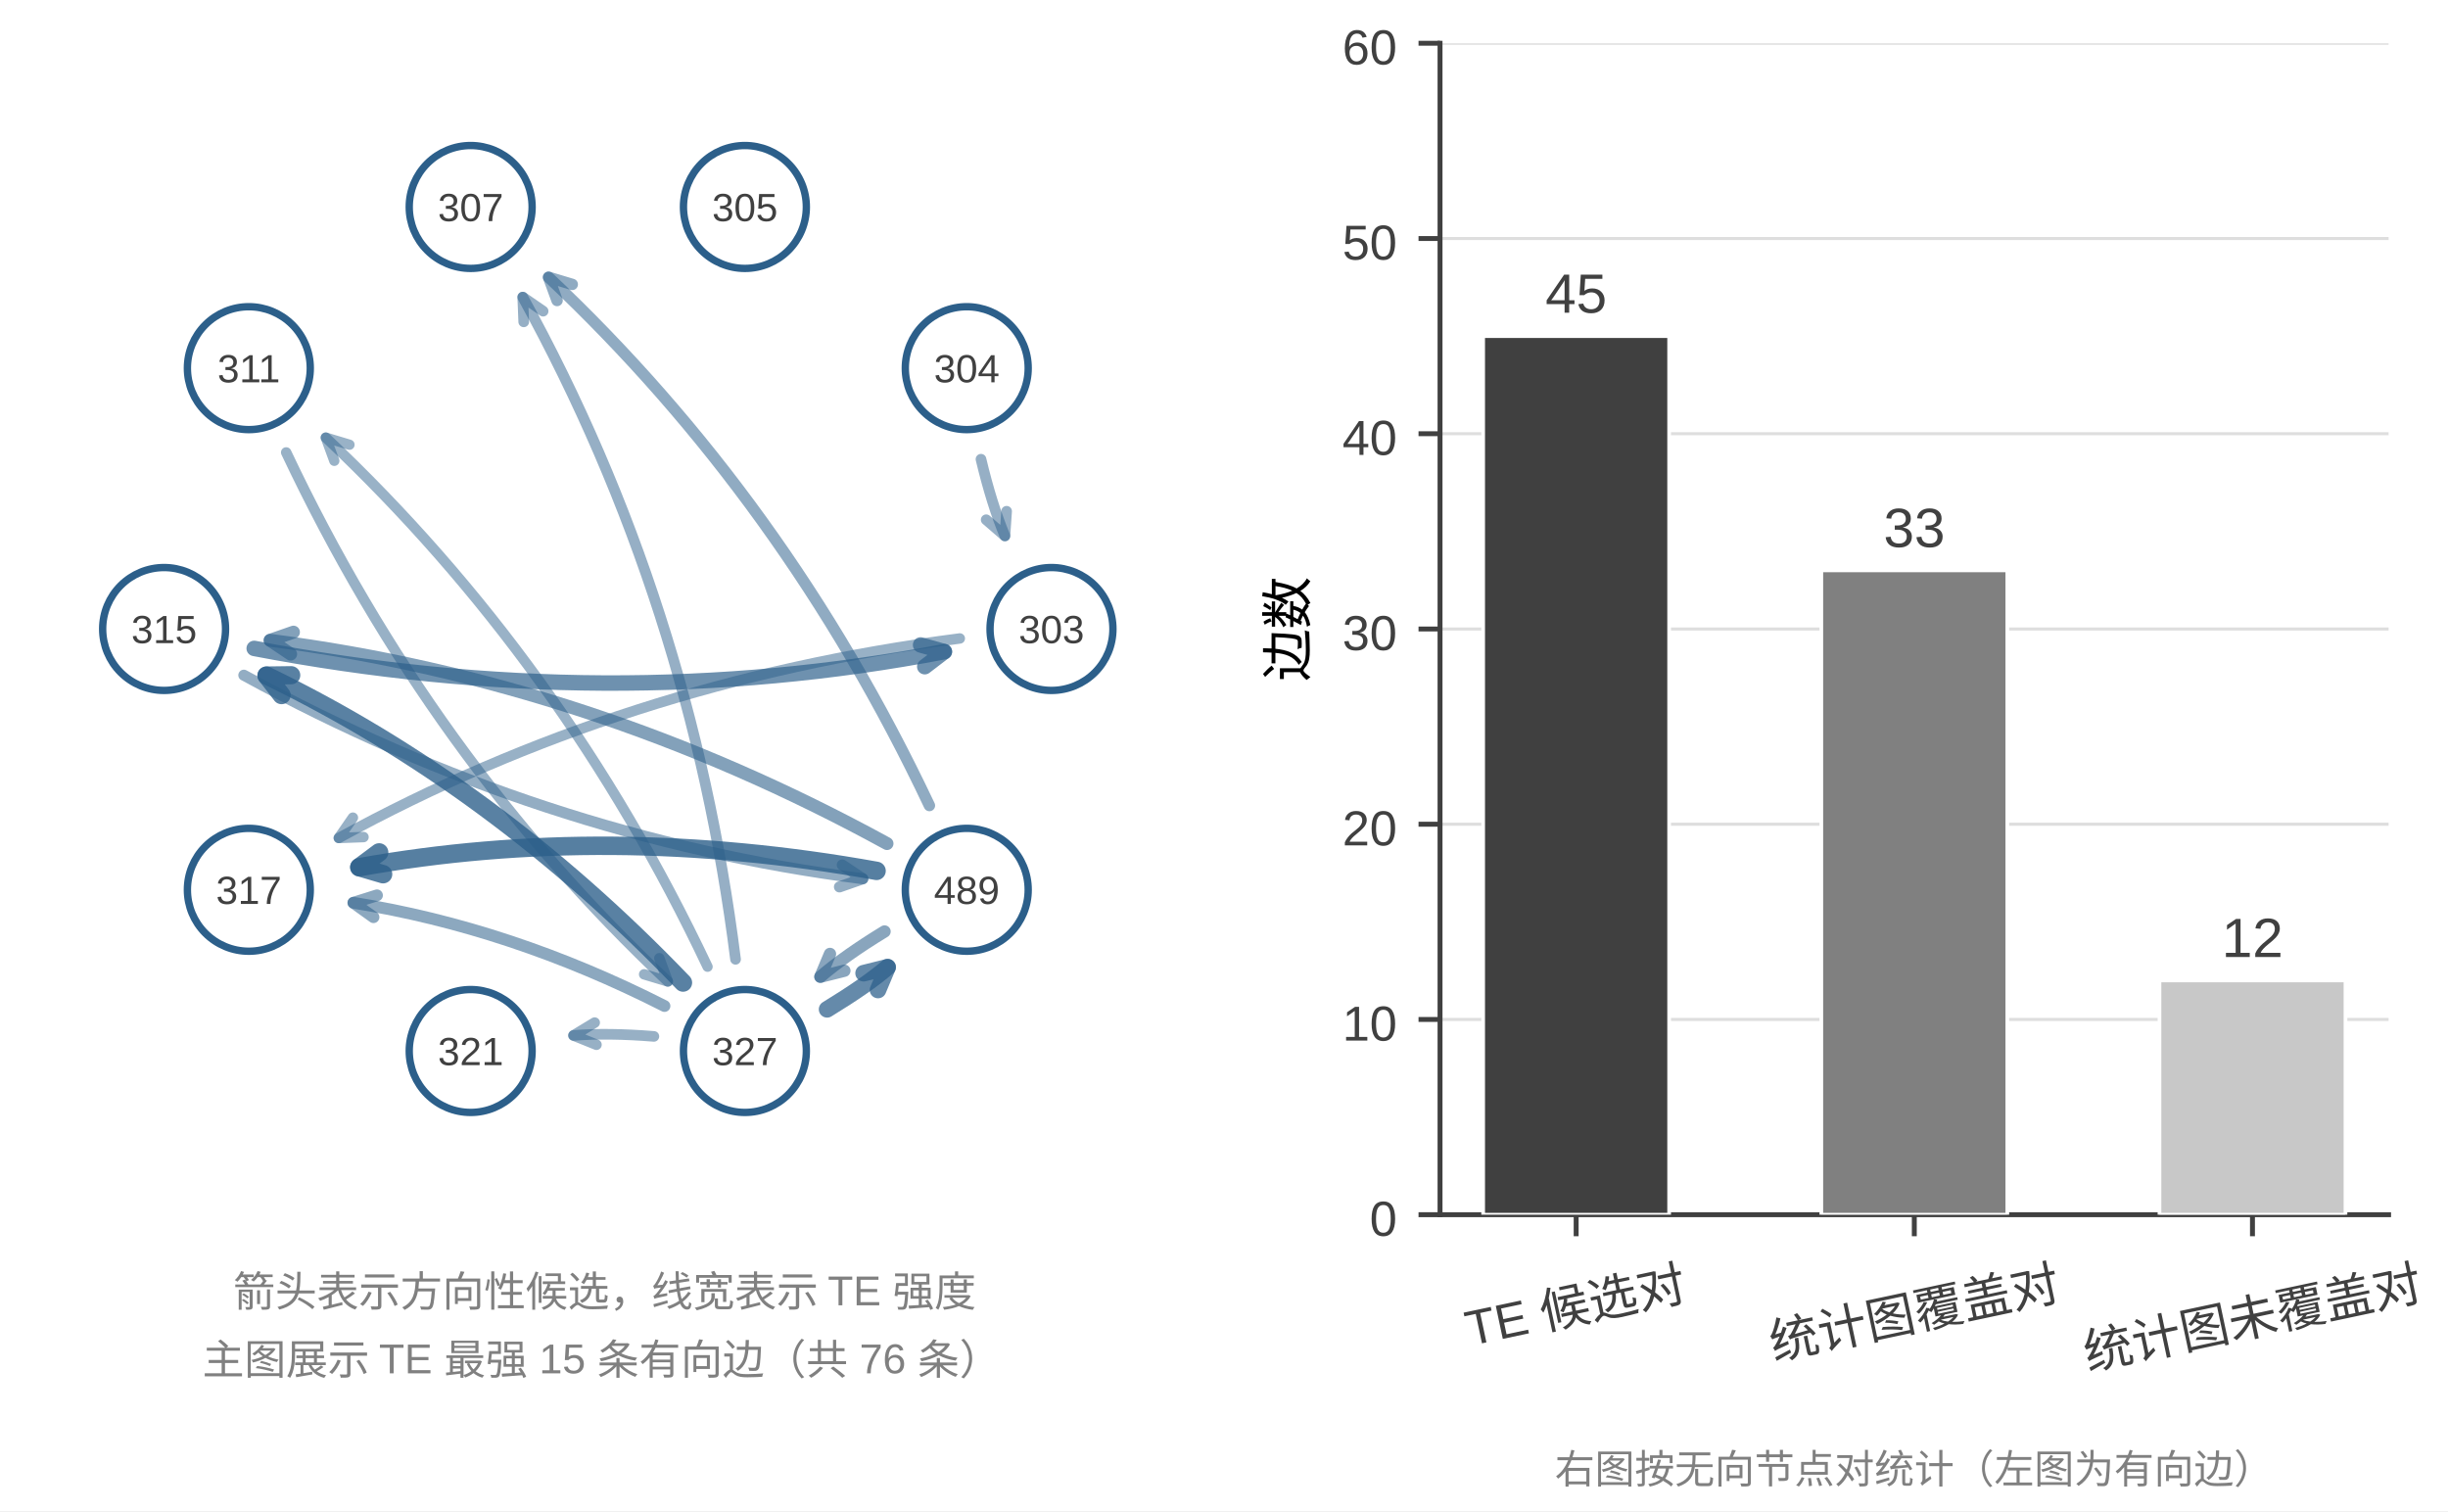
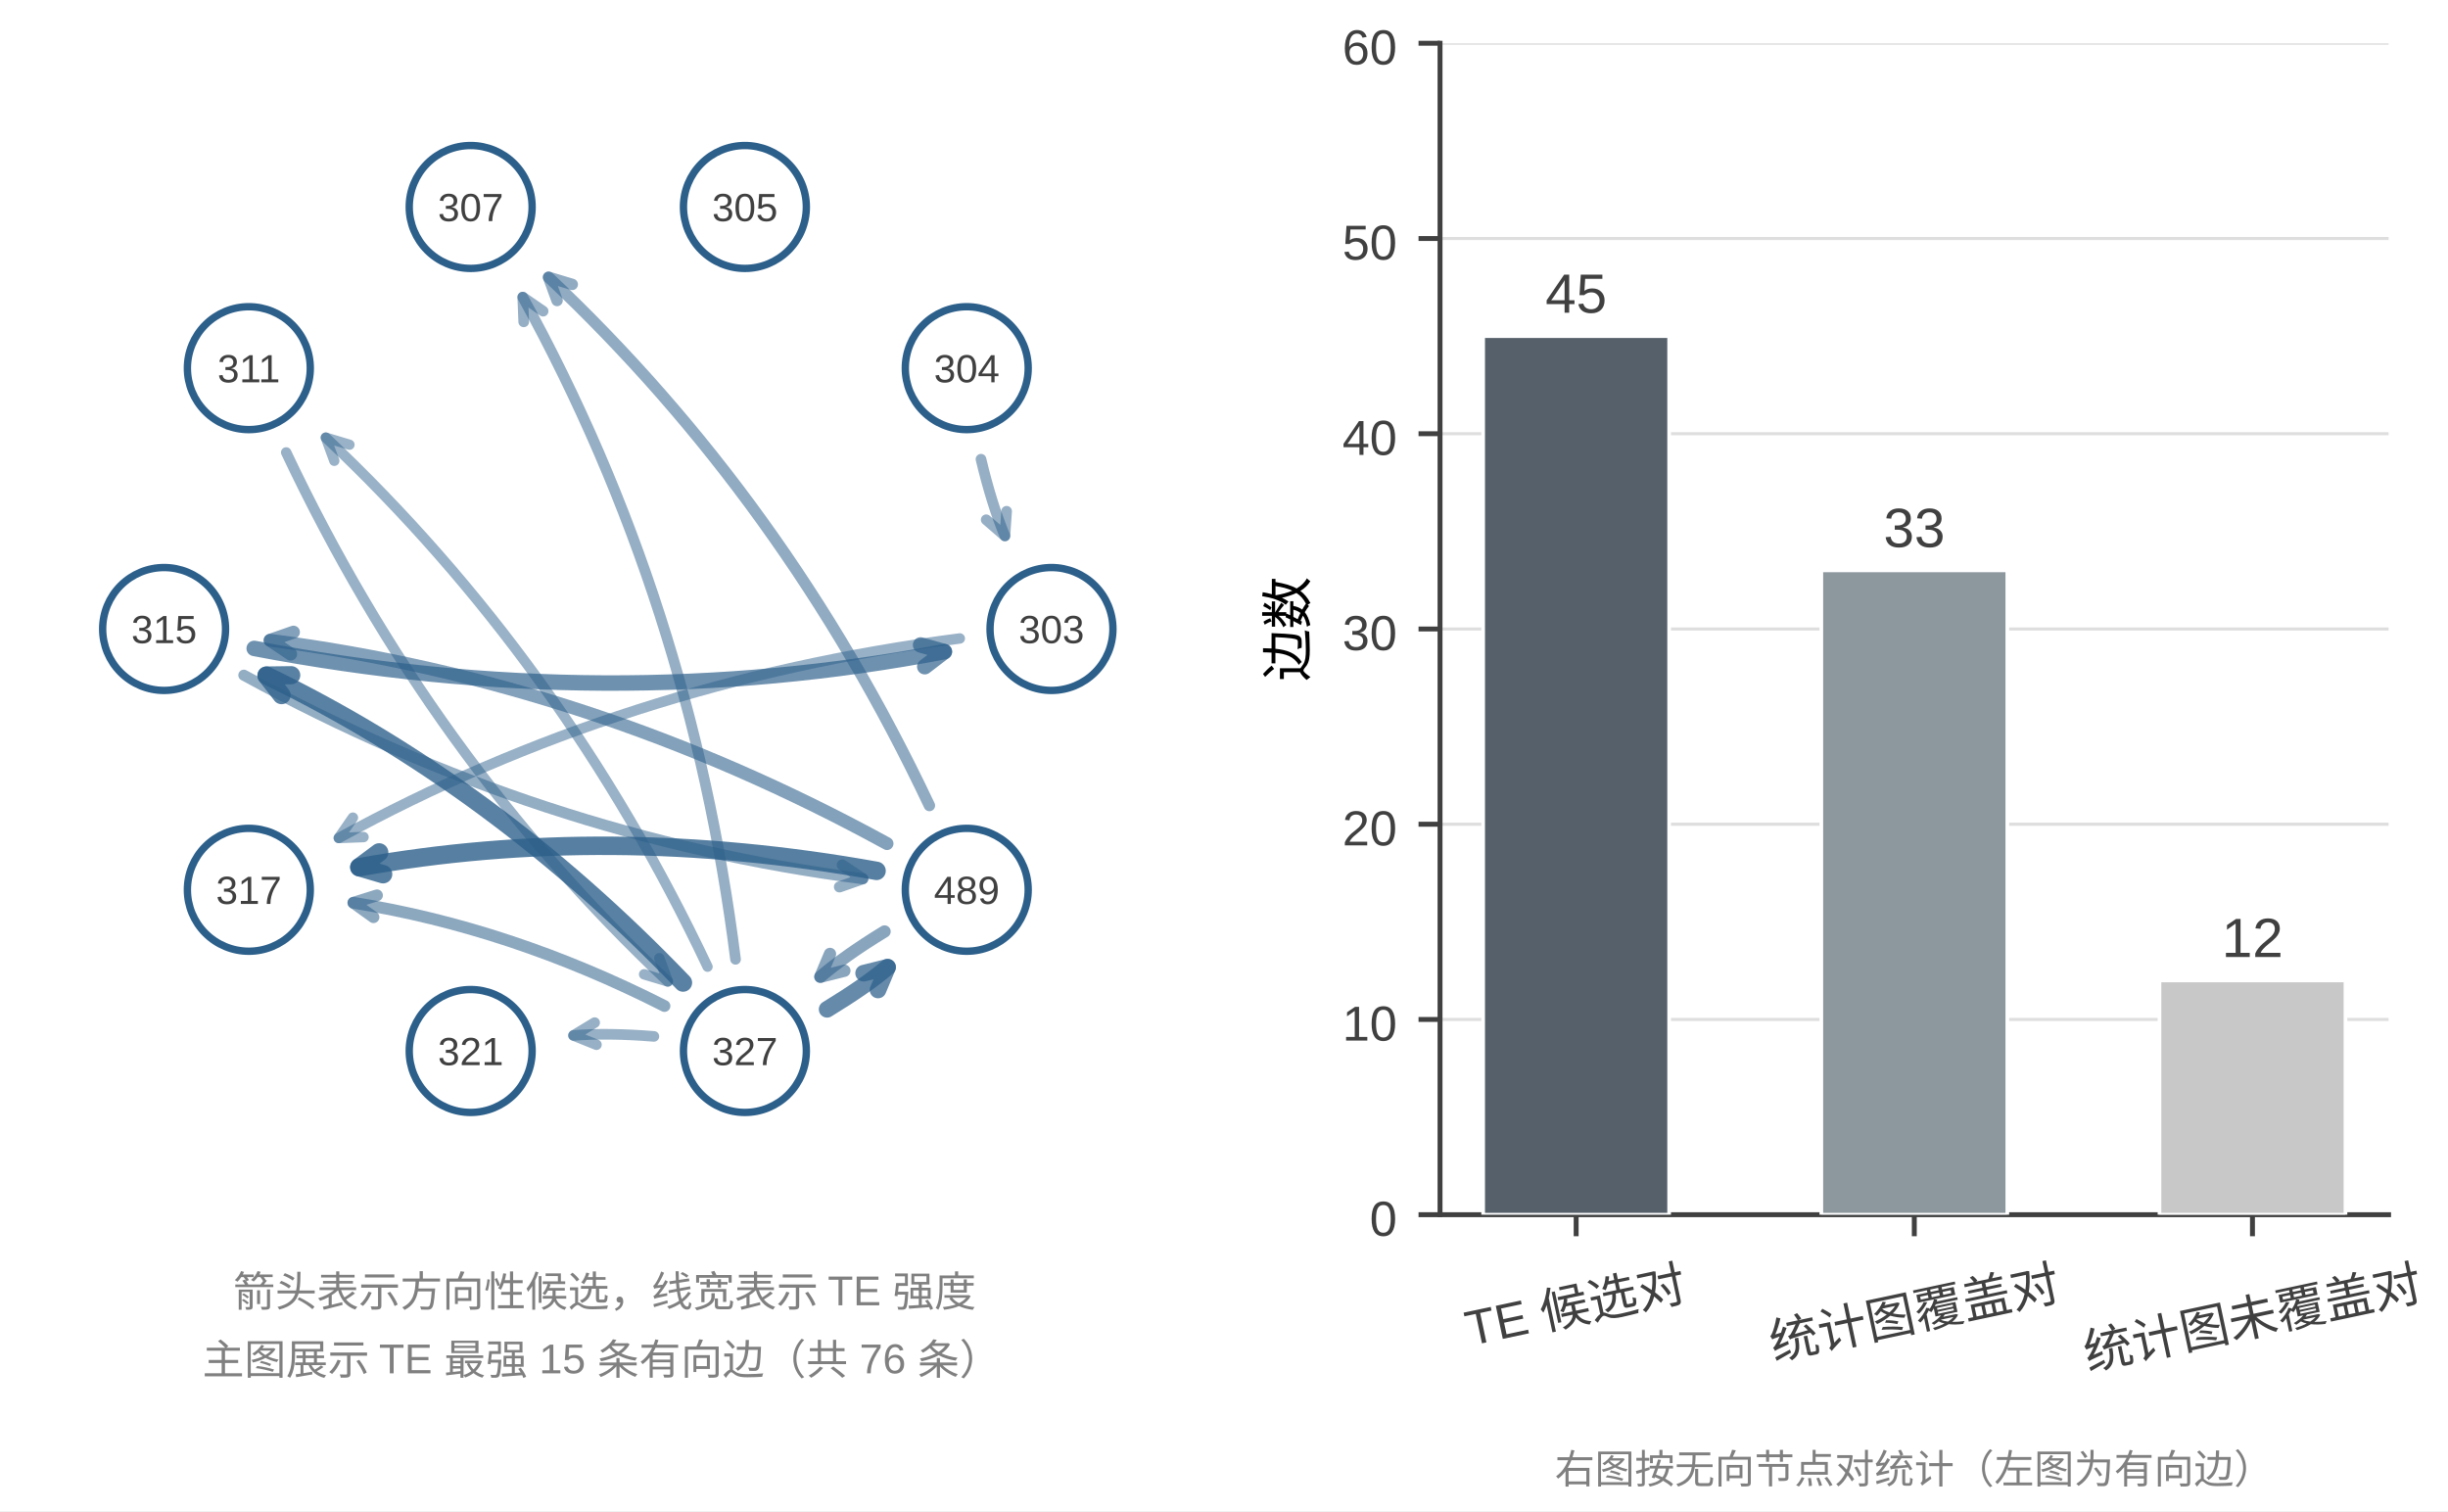
<svg xmlns="http://www.w3.org/2000/svg" xmlns:xlink="http://www.w3.org/1999/xlink" width="398.392pt" height="245.893pt" viewBox="0 0 398.392 245.893" version="1.1">
  <defs>
    <style type="text/css">*{stroke-linejoin: round; stroke-linecap: butt}</style>
  </defs>
  <g id="figure_1">
    <g id="patch_1">
      <path d="M 0 245.893 L 398.392 245.893 L 398.392 -0 L 0 -0 z " style="fill: #ffffff" />
    </g>
    <g id="axes_1">
      <g id="patch_2">
        <path d="M 115.15 157.314 Q 91.652 107.629 53.019 71.209 " style="fill: none; opacity: 0.483; stroke: #2c5f8a; stroke-width: 1.671; stroke-linecap: round" />
        <path d="M 54.404 74.988 L 53.019 71.209 L 56.874 72.369 " style="fill: none; opacity: 0.483; stroke: #2c5f8a; stroke-width: 1.671; stroke-linecap: round" />
      </g>
      <g id="patch_3">
        <path d="M 156.201 103.896 Q 101.687 110.89 55.136 136.364 " style="fill: none; opacity: 0.489; stroke: #2c5f8a; stroke-width: 1.696; stroke-linecap: round" />
        <path d="M 59.158 136.215 L 55.136 136.364 L 57.43 133.057 " style="fill: none; opacity: 0.489; stroke: #2c5f8a; stroke-width: 1.696; stroke-linecap: round" />
      </g>
      <g id="patch_4">
        <path d="M 46.574 73.624 Q 70.072 123.309 108.683 159.709 " style="fill: none; opacity: 0.489; stroke: #2c5f8a; stroke-width: 1.697; stroke-linecap: round" />
        <path d="M 107.299 155.93 L 108.683 159.709 L 104.829 158.55 " style="fill: none; opacity: 0.489; stroke: #2c5f8a; stroke-width: 1.697; stroke-linecap: round" />
      </g>
      <g id="patch_5">
        <path d="M 106.418 168.652 Q 98.914 168.047 93.332 168.497 " style="fill: none; opacity: 0.496; stroke: #2c5f8a; stroke-width: 1.724; stroke-linecap: round" />
        <path d="M 97.065 170.002 L 93.332 168.497 L 96.776 166.413 " style="fill: none; opacity: 0.496; stroke: #2c5f8a; stroke-width: 1.724; stroke-linecap: round" />
      </g>
      <g id="patch_6">
        <path d="M 159.648 74.73 Q 161.391 82.053 163.54 87.211 " style="fill: none; opacity: 0.498; stroke: #2c5f8a; stroke-width: 1.735; stroke-linecap: round" />
        <path d="M 163.817 83.196 L 163.54 87.211 L 160.494 84.58 " style="fill: none; opacity: 0.498; stroke: #2c5f8a; stroke-width: 1.735; stroke-linecap: round" />
      </g>
      <g id="patch_7">
        <path d="M 119.703 156.105 Q 112.388 97.976 85.074 48.349 " style="fill: none; opacity: 0.499; stroke: #2c5f8a; stroke-width: 1.736; stroke-linecap: round" />
        <path d="M 85.233 52.371 L 85.074 48.349 L 88.387 50.635 " style="fill: none; opacity: 0.499; stroke: #2c5f8a; stroke-width: 1.736; stroke-linecap: round" />
      </g>
      <g id="patch_8">
        <path d="M 39.683 109.876 Q 87.897 136.26 140.415 142.998 " style="fill: none; opacity: 0.514; stroke: #2c5f8a; stroke-width: 1.801; stroke-linecap: round" />
        <path d="M 137.073 140.755 L 140.415 142.998 L 136.615 144.325 " style="fill: none; opacity: 0.514; stroke: #2c5f8a; stroke-width: 1.801; stroke-linecap: round" />
      </g>
      <g id="patch_9">
        <path d="M 151.254 131.083 Q 127.756 81.398 89.274 45.121 " style="fill: none; opacity: 0.527; stroke: #2c5f8a; stroke-width: 1.857; stroke-linecap: round" />
        <path d="M 90.659 48.9 L 89.274 45.121 L 93.129 46.281 " style="fill: none; opacity: 0.527; stroke: #2c5f8a; stroke-width: 1.857; stroke-linecap: round" />
      </g>
      <g id="patch_10">
        <path d="M 108.138 163.705 Q 83.108 151 57.512 146.906 " style="fill: none; opacity: 0.543; stroke: #2c5f8a; stroke-width: 1.921; stroke-linecap: round" />
        <path d="M 60.783 149.252 L 57.512 146.906 L 61.351 145.697 " style="fill: none; opacity: 0.543; stroke: #2c5f8a; stroke-width: 1.921; stroke-linecap: round" />
      </g>
      <g id="patch_11">
        <path d="M 143.954 151.58 Q 137.528 155.5 133.512 158.944 " style="fill: none; opacity: 0.562; stroke: #2c5f8a; stroke-width: 2.002; stroke-linecap: round" />
        <path d="M 137.416 157.967 L 133.512 158.944 L 135.073 155.234 " style="fill: none; opacity: 0.562; stroke: #2c5f8a; stroke-width: 2.002; stroke-linecap: round" />
      </g>
      <g id="patch_12">
        <path d="M 144.354 137.274 Q 96.14 110.89 43.957 104.195 " style="fill: none; opacity: 0.586; stroke: #2c5f8a; stroke-width: 2.103; stroke-linecap: round" />
        <path d="M 47.299 106.438 L 43.957 104.195 L 47.757 102.867 " style="fill: none; opacity: 0.586; stroke: #2c5f8a; stroke-width: 2.103; stroke-linecap: round" />
      </g>
      <g id="patch_13">
        <path d="M 41.369 105.515 Q 98.914 116.522 153.694 106.044 " style="fill: none; opacity: 0.685; stroke: #2c5f8a; stroke-width: 2.517; stroke-linecap: round" />
        <path d="M 149.82 104.953 L 153.694 106.044 L 150.496 108.489 " style="fill: none; opacity: 0.685; stroke: #2c5f8a; stroke-width: 2.517; stroke-linecap: round" />
      </g>
      <g id="patch_14">
        <path d="M 134.604 164.244 Q 141.03 160.323 144.451 157.39 " style="fill: none; opacity: 0.729; stroke: #2c5f8a; stroke-width: 2.703; stroke-linecap: round" />
        <path d="M 140.546 158.367 L 144.451 157.39 L 142.89 161.1 " style="fill: none; opacity: 0.729; stroke: #2c5f8a; stroke-width: 2.703; stroke-linecap: round" />
      </g>
      <g id="patch_15">
        <path d="M 111.162 159.907 Q 80.397 127.84 43.367 109.929 " style="fill: none; opacity: 0.789; stroke: #2c5f8a; stroke-width: 2.954; stroke-linecap: round" />
        <path d="M 45.824 113.117 L 43.367 109.929 L 47.392 109.876 " style="fill: none; opacity: 0.789; stroke: #2c5f8a; stroke-width: 2.954; stroke-linecap: round" />
      </g>
      <g id="patch_16">
        <path d="M 142.652 141.716 Q 98.914 133.857 58.478 141.122 " style="fill: none; opacity: 0.8; stroke: #2c5f8a; stroke-width: 3; stroke-linecap: round" />
        <path d="M 62.34 142.257 L 58.478 141.122 L 61.703 138.714 " style="fill: none; opacity: 0.8; stroke: #2c5f8a; stroke-width: 3; stroke-linecap: round" />
      </g>
      <g id="text_1">
        <text style="font-size: 6.8px; font-family: 'PingFang SC', 'Arial', 'Helvetica', 'DejaVu Sans', sans-serif; fill: #808080" transform="translate(37.97882 212.5892)">箭头表示方向性候选，线宽表示 TE 强度</text>
        <text style="font-size: 6.8px; font-family: 'PingFang SC', 'Arial', 'Helvetica', 'DejaVu Sans', sans-serif; fill: #808080" transform="translate(32.94735 223.6594)">主图展示 TE 最强 15 条有向边（共 76 条）</text>
      </g>
      <g id="PathCollection_1">
        <defs>
-           <path id="m87a9136fe7" d="M 0 10 C 2.652 10 5.196 8.946 7.071 7.071 C 8.946 5.196 10 2.652 10 0 C 10 -2.652 8.946 -5.196 7.071 -7.071 C 5.196 -8.946 2.652 -10 0 -10 C -2.652 -10 -5.196 -8.946 -7.071 -7.071 C -8.946 -5.196 -10 -2.652 -10 0 C -10 2.652 -8.946 5.196 -7.071 7.071 C -5.196 8.946 -2.652 10 0 10 z " style="stroke: #2c5f8a; stroke-width: 1.2" />
+           <path id="m3482421d2b" d="M 0 10 C 2.652 10 5.196 8.946 7.071 7.071 C 8.946 5.196 10 2.652 10 0 C 10 -2.652 8.946 -5.196 7.071 -7.071 C 5.196 -8.946 2.652 -10 0 -10 C -2.652 -10 -5.196 -8.946 -7.071 -7.071 C -8.946 -5.196 -10 -2.652 -10 0 C -10 2.652 -8.946 5.196 -7.071 7.071 C -5.196 8.946 -2.652 10 0 10 z " style="stroke: #2c5f8a; stroke-width: 1.2" />
        </defs>
-         <g clip-path="url(#pa7063c238f)">
-           <use xlink:href="#m87a9136fe7" x="171.121" y="102.354" style="fill: #ffffff; stroke: #2c5f8a; stroke-width: 1.2" />
+         <g clip-path="url(#pf38e276dac)">
+           <use xlink:href="#m3482421d2b" x="171.121" y="102.354" style="fill: #ffffff; stroke: #2c5f8a; stroke-width: 1.2" />
        </g>
      </g>
      <g id="PathCollection_2">
-         <g clip-path="url(#pa7063c238f)">
-           <use xlink:href="#m87a9136fe7" x="157.331" y="59.911" style="fill: #ffffff; stroke: #2c5f8a; stroke-width: 1.2" />
+         <g clip-path="url(#pf38e276dac)">
+           <use xlink:href="#m3482421d2b" x="157.331" y="59.911" style="fill: #ffffff; stroke: #2c5f8a; stroke-width: 1.2" />
        </g>
      </g>
      <g id="PathCollection_3">
-         <g clip-path="url(#pa7063c238f)">
-           <use xlink:href="#m87a9136fe7" x="121.227" y="33.68" style="fill: #ffffff; stroke: #2c5f8a; stroke-width: 1.2" />
+         <g clip-path="url(#pf38e276dac)">
+           <use xlink:href="#m3482421d2b" x="121.227" y="33.68" style="fill: #ffffff; stroke: #2c5f8a; stroke-width: 1.2" />
        </g>
      </g>
      <g id="PathCollection_4">
-         <g clip-path="url(#pa7063c238f)">
-           <use xlink:href="#m87a9136fe7" x="76.6" y="33.68" style="fill: #ffffff; stroke: #2c5f8a; stroke-width: 1.2" />
+         <g clip-path="url(#pf38e276dac)">
+           <use xlink:href="#m3482421d2b" x="76.6" y="33.68" style="fill: #ffffff; stroke: #2c5f8a; stroke-width: 1.2" />
        </g>
      </g>
      <g id="PathCollection_5">
-         <g clip-path="url(#pa7063c238f)">
-           <use xlink:href="#m87a9136fe7" x="40.497" y="59.911" style="fill: #ffffff; stroke: #2c5f8a; stroke-width: 1.2" />
+         <g clip-path="url(#pf38e276dac)">
+           <use xlink:href="#m3482421d2b" x="40.497" y="59.911" style="fill: #ffffff; stroke: #2c5f8a; stroke-width: 1.2" />
        </g>
      </g>
      <g id="PathCollection_6">
-         <g clip-path="url(#pa7063c238f)">
-           <use xlink:href="#m87a9136fe7" x="26.706" y="102.354" style="fill: #ffffff; stroke: #2c5f8a; stroke-width: 1.2" />
+         <g clip-path="url(#pf38e276dac)">
+           <use xlink:href="#m3482421d2b" x="26.706" y="102.354" style="fill: #ffffff; stroke: #2c5f8a; stroke-width: 1.2" />
        </g>
      </g>
      <g id="PathCollection_7">
-         <g clip-path="url(#pa7063c238f)">
-           <use xlink:href="#m87a9136fe7" x="40.497" y="144.796" style="fill: #ffffff; stroke: #2c5f8a; stroke-width: 1.2" />
+         <g clip-path="url(#pf38e276dac)">
+           <use xlink:href="#m3482421d2b" x="40.497" y="144.796" style="fill: #ffffff; stroke: #2c5f8a; stroke-width: 1.2" />
        </g>
      </g>
      <g id="PathCollection_8">
-         <g clip-path="url(#pa7063c238f)">
-           <use xlink:href="#m87a9136fe7" x="76.6" y="171.027" style="fill: #ffffff; stroke: #2c5f8a; stroke-width: 1.2" />
+         <g clip-path="url(#pf38e276dac)">
+           <use xlink:href="#m3482421d2b" x="76.6" y="171.027" style="fill: #ffffff; stroke: #2c5f8a; stroke-width: 1.2" />
        </g>
      </g>
      <g id="PathCollection_9">
-         <g clip-path="url(#pa7063c238f)">
-           <use xlink:href="#m87a9136fe7" x="121.227" y="171.027" style="fill: #ffffff; stroke: #2c5f8a; stroke-width: 1.2" />
+         <g clip-path="url(#pf38e276dac)">
+           <use xlink:href="#m3482421d2b" x="121.227" y="171.027" style="fill: #ffffff; stroke: #2c5f8a; stroke-width: 1.2" />
        </g>
      </g>
      <g id="PathCollection_10">
-         <g clip-path="url(#pa7063c238f)">
-           <use xlink:href="#m87a9136fe7" x="157.331" y="144.796" style="fill: #ffffff; stroke: #2c5f8a; stroke-width: 1.2" />
+         <g clip-path="url(#pf38e276dac)">
+           <use xlink:href="#m3482421d2b" x="157.331" y="144.796" style="fill: #ffffff; stroke: #2c5f8a; stroke-width: 1.2" />
        </g>
      </g>
      <g id="text_2">
        <text style="font-size: 6.4px; font-family: 'PingFang SC', 'Arial', 'Helvetica', 'DejaVu Sans', sans-serif; text-anchor: middle; fill: #404040" x="171.121" y="104.658" transform="rotate(-0 171.1211 104.6577)">303</text>
      </g>
      <g id="text_3">
        <text style="font-size: 6.4px; font-family: 'PingFang SC', 'Arial', 'Helvetica', 'DejaVu Sans', sans-serif; text-anchor: middle; fill: #404040" x="157.331" y="62.215" transform="rotate(-0 157.3307 62.2153)">304</text>
      </g>
      <g id="text_4">
        <text style="font-size: 6.4px; font-family: 'PingFang SC', 'Arial', 'Helvetica', 'DejaVu Sans', sans-serif; text-anchor: middle; fill: #404040" x="121.227" y="35.984" transform="rotate(-0 121.227 35.98444)">305</text>
      </g>
      <g id="text_5">
        <text style="font-size: 6.4px; font-family: 'PingFang SC', 'Arial', 'Helvetica', 'DejaVu Sans', sans-serif; text-anchor: middle; fill: #404040" x="76.6" y="35.984" transform="rotate(-0 76.60042 35.98444)">307</text>
      </g>
      <g id="text_6">
        <text style="font-size: 6.4px; font-family: 'PingFang SC', 'Arial', 'Helvetica', 'DejaVu Sans', sans-serif; text-anchor: middle; fill: #404040" x="40.497" y="62.215" transform="rotate(-0 40.49674 62.2153)">311</text>
      </g>
      <g id="text_7">
        <text style="font-size: 6.4px; font-family: 'PingFang SC', 'Arial', 'Helvetica', 'DejaVu Sans', sans-serif; text-anchor: middle; fill: #404040" x="26.706" y="104.658" transform="rotate(-0 26.70636 104.6577)">315</text>
      </g>
      <g id="text_8">
        <text style="font-size: 6.4px; font-family: 'PingFang SC', 'Arial', 'Helvetica', 'DejaVu Sans', sans-serif; text-anchor: middle; fill: #404040" x="40.497" y="147.1" transform="rotate(-0 40.49674 147.1002)">317</text>
      </g>
      <g id="text_9">
        <text style="font-size: 6.4px; font-family: 'PingFang SC', 'Arial', 'Helvetica', 'DejaVu Sans', sans-serif; text-anchor: middle; fill: #404040" x="76.6" y="173.331" transform="rotate(-0 76.60042 173.331)">321</text>
      </g>
      <g id="text_10">
        <text style="font-size: 6.4px; font-family: 'PingFang SC', 'Arial', 'Helvetica', 'DejaVu Sans', sans-serif; text-anchor: middle; fill: #404040" x="121.227" y="173.331" transform="rotate(-0 121.227 173.331)">327</text>
      </g>
      <g id="text_11">
        <text style="font-size: 6.4px; font-family: 'PingFang SC', 'Arial', 'Helvetica', 'DejaVu Sans', sans-serif; text-anchor: middle; fill: #404040" x="157.331" y="147.1" transform="rotate(-0 157.3307 147.1002)">489</text>
      </g>
    </g>
    <g id="axes_2">
      <g id="patch_17">
        <path d="M 234.354 197.667 L 388.723 197.667 L 388.723 7.04 L 234.354 7.04 z " style="fill: #ffffff" />
      </g>
      <g id="matplotlib.axis_1">
        <g id="xtick_1">
          <g id="line2d_1">
            <defs>
-               <path id="mf11e2dd635" d="M 0 0 L 0 3.5 " style="stroke: #404040; stroke-width: 0.8" />
+               <path id="mf9e0d087e4" d="M 0 0 L 0 3.5 " style="stroke: #404040; stroke-width: 0.8" />
            </defs>
            <g>
-               <use xlink:href="#mf11e2dd635" x="256.505" y="197.667" style="fill: #404040; stroke: #404040; stroke-width: 0.8" />
+               <use xlink:href="#mf9e0d087e4" x="256.505" y="197.667" style="fill: #404040; stroke: #404040; stroke-width: 0.8" />
            </g>
          </g>
          <g id="text_12">
            <text style="font-size: 8px; font-family: 'PingFang SC', 'Arial', 'Helvetica', 'DejaVu Sans', sans-serif; fill: #404040" transform="translate(239.1486 219.0301) rotate(-12)">TE 候选对</text>
          </g>
        </g>
        <g id="xtick_2">
          <g id="line2d_2">
            <g>
-               <use xlink:href="#mf11e2dd635" x="311.538" y="197.667" style="fill: #404040; stroke: #404040; stroke-width: 0.8" />
+               <use xlink:href="#mf9e0d087e4" x="311.538" y="197.667" style="fill: #404040; stroke: #404040; stroke-width: 0.8" />
            </g>
          </g>
          <g id="text_13">
            <text style="font-size: 8px; font-family: 'PingFang SC', 'Arial', 'Helvetica', 'DejaVu Sans', sans-serif; fill: #404040" transform="translate(288.6616 221.3769) rotate(-12)">统计图覆盖对</text>
          </g>
        </g>
        <g id="xtick_3">
          <g id="line2d_3">
            <g>
-               <use xlink:href="#mf11e2dd635" x="366.572" y="197.667" style="fill: #404040; stroke: #404040; stroke-width: 0.8" />
+               <use xlink:href="#mf9e0d087e4" x="366.572" y="197.667" style="fill: #404040; stroke: #404040; stroke-width: 0.8" />
            </g>
          </g>
          <g id="text_14">
            <text style="font-size: 8px; font-family: 'PingFang SC', 'Arial', 'Helvetica', 'DejaVu Sans', sans-serif; fill: #404040" transform="translate(339.7825 223.0402) rotate(-12)">统计图未覆盖对</text>
          </g>
        </g>
      </g>
      <g id="matplotlib.axis_2">
        <g id="ytick_1">
          <g id="line2d_4">
-             <path d="M 234.354 197.667 L 388.723 197.667 " clip-path="url(#p7abe06ffa4)" style="fill: none; stroke: #c8c8c8; stroke-opacity: 0.6; stroke-width: 0.5; stroke-linecap: square" />
+             <path d="M 234.354 197.667 L 388.723 197.667 " clip-path="url(#p44d82deb2b)" style="fill: none; stroke: #c8c8c8; stroke-opacity: 0.6; stroke-width: 0.5; stroke-linecap: square" />
          </g>
          <g id="line2d_5">
            <defs>
-               <path id="mf5f81c4563" d="M 0 0 L -3.5 0 " style="stroke: #404040; stroke-width: 0.8" />
+               <path id="m75f608353e" d="M 0 0 L -3.5 0 " style="stroke: #404040; stroke-width: 0.8" />
            </defs>
            <g>
-               <use xlink:href="#mf5f81c4563" x="234.354" y="197.667" style="fill: #404040; stroke: #404040; stroke-width: 0.8" />
+               <use xlink:href="#m75f608353e" x="234.354" y="197.667" style="fill: #404040; stroke: #404040; stroke-width: 0.8" />
            </g>
          </g>
          <g id="text_15">
            <text style="font-size: 8px; font-family: 'PingFang SC', 'Arial', 'Helvetica', 'DejaVu Sans', sans-serif; text-anchor: end; fill: #404040" x="227.354" y="201.107" transform="rotate(-0 227.354 201.1075)">0</text>
          </g>
        </g>
        <g id="ytick_2">
          <g id="line2d_6">
-             <path d="M 234.354 165.896 L 388.723 165.896 " clip-path="url(#p7abe06ffa4)" style="fill: none; stroke: #c8c8c8; stroke-opacity: 0.6; stroke-width: 0.5; stroke-linecap: square" />
+             <path d="M 234.354 165.896 L 388.723 165.896 " clip-path="url(#p44d82deb2b)" style="fill: none; stroke: #c8c8c8; stroke-opacity: 0.6; stroke-width: 0.5; stroke-linecap: square" />
          </g>
          <g id="line2d_7">
            <g>
-               <use xlink:href="#mf5f81c4563" x="234.354" y="165.896" style="fill: #404040; stroke: #404040; stroke-width: 0.8" />
+               <use xlink:href="#m75f608353e" x="234.354" y="165.896" style="fill: #404040; stroke: #404040; stroke-width: 0.8" />
            </g>
          </g>
          <g id="text_16">
            <text style="font-size: 8px; font-family: 'PingFang SC', 'Arial', 'Helvetica', 'DejaVu Sans', sans-serif; text-anchor: end; fill: #404040" x="227.354" y="169.336" transform="rotate(-0 227.354 169.3362)">10</text>
          </g>
        </g>
        <g id="ytick_3">
          <g id="line2d_8">
-             <path d="M 234.354 134.125 L 388.723 134.125 " clip-path="url(#p7abe06ffa4)" style="fill: none; stroke: #c8c8c8; stroke-opacity: 0.6; stroke-width: 0.5; stroke-linecap: square" />
+             <path d="M 234.354 134.125 L 388.723 134.125 " clip-path="url(#p44d82deb2b)" style="fill: none; stroke: #c8c8c8; stroke-opacity: 0.6; stroke-width: 0.5; stroke-linecap: square" />
          </g>
          <g id="line2d_9">
            <g>
-               <use xlink:href="#mf5f81c4563" x="234.354" y="134.125" style="fill: #404040; stroke: #404040; stroke-width: 0.8" />
+               <use xlink:href="#m75f608353e" x="234.354" y="134.125" style="fill: #404040; stroke: #404040; stroke-width: 0.8" />
            </g>
          </g>
          <g id="text_17">
            <text style="font-size: 8px; font-family: 'PingFang SC', 'Arial', 'Helvetica', 'DejaVu Sans', sans-serif; text-anchor: end; fill: #404040" x="227.354" y="137.565" transform="rotate(-0 227.354 137.565)">20</text>
          </g>
        </g>
        <g id="ytick_4">
          <g id="line2d_10">
-             <path d="M 234.354 102.354 L 388.723 102.354 " clip-path="url(#p7abe06ffa4)" style="fill: none; stroke: #c8c8c8; stroke-opacity: 0.6; stroke-width: 0.5; stroke-linecap: square" />
+             <path d="M 234.354 102.354 L 388.723 102.354 " clip-path="url(#p44d82deb2b)" style="fill: none; stroke: #c8c8c8; stroke-opacity: 0.6; stroke-width: 0.5; stroke-linecap: square" />
          </g>
          <g id="line2d_11">
            <g>
-               <use xlink:href="#mf5f81c4563" x="234.354" y="102.354" style="fill: #404040; stroke: #404040; stroke-width: 0.8" />
+               <use xlink:href="#m75f608353e" x="234.354" y="102.354" style="fill: #404040; stroke: #404040; stroke-width: 0.8" />
            </g>
          </g>
          <g id="text_18">
            <text style="font-size: 8px; font-family: 'PingFang SC', 'Arial', 'Helvetica', 'DejaVu Sans', sans-serif; text-anchor: end; fill: #404040" x="227.354" y="105.794" transform="rotate(-0 227.354 105.7937)">30</text>
          </g>
        </g>
        <g id="ytick_5">
          <g id="line2d_12">
-             <path d="M 234.354 70.582 L 388.723 70.582 " clip-path="url(#p7abe06ffa4)" style="fill: none; stroke: #c8c8c8; stroke-opacity: 0.6; stroke-width: 0.5; stroke-linecap: square" />
+             <path d="M 234.354 70.582 L 388.723 70.582 " clip-path="url(#p44d82deb2b)" style="fill: none; stroke: #c8c8c8; stroke-opacity: 0.6; stroke-width: 0.5; stroke-linecap: square" />
          </g>
          <g id="line2d_13">
            <g>
-               <use xlink:href="#mf5f81c4563" x="234.354" y="70.582" style="fill: #404040; stroke: #404040; stroke-width: 0.8" />
+               <use xlink:href="#m75f608353e" x="234.354" y="70.582" style="fill: #404040; stroke: #404040; stroke-width: 0.8" />
            </g>
          </g>
          <g id="text_19">
            <text style="font-size: 8px; font-family: 'PingFang SC', 'Arial', 'Helvetica', 'DejaVu Sans', sans-serif; text-anchor: end; fill: #404040" x="227.354" y="74.022" transform="rotate(-0 227.354 74.02249)">40</text>
          </g>
        </g>
        <g id="ytick_6">
          <g id="line2d_14">
-             <path d="M 234.354 38.811 L 388.723 38.811 " clip-path="url(#p7abe06ffa4)" style="fill: none; stroke: #c8c8c8; stroke-opacity: 0.6; stroke-width: 0.5; stroke-linecap: square" />
+             <path d="M 234.354 38.811 L 388.723 38.811 " clip-path="url(#p44d82deb2b)" style="fill: none; stroke: #c8c8c8; stroke-opacity: 0.6; stroke-width: 0.5; stroke-linecap: square" />
          </g>
          <g id="line2d_15">
            <g>
-               <use xlink:href="#mf5f81c4563" x="234.354" y="38.811" style="fill: #404040; stroke: #404040; stroke-width: 0.8" />
+               <use xlink:href="#m75f608353e" x="234.354" y="38.811" style="fill: #404040; stroke: #404040; stroke-width: 0.8" />
            </g>
          </g>
          <g id="text_20">
            <text style="font-size: 8px; font-family: 'PingFang SC', 'Arial', 'Helvetica', 'DejaVu Sans', sans-serif; text-anchor: end; fill: #404040" x="227.354" y="42.251" transform="rotate(-0 227.354 42.25124)">50</text>
          </g>
        </g>
        <g id="ytick_7">
          <g id="line2d_16">
-             <path d="M 234.354 7.04 L 388.723 7.04 " clip-path="url(#p7abe06ffa4)" style="fill: none; stroke: #c8c8c8; stroke-opacity: 0.6; stroke-width: 0.5; stroke-linecap: square" />
+             <path d="M 234.354 7.04 L 388.723 7.04 " clip-path="url(#p44d82deb2b)" style="fill: none; stroke: #c8c8c8; stroke-opacity: 0.6; stroke-width: 0.5; stroke-linecap: square" />
          </g>
          <g id="line2d_17">
            <g>
-               <use xlink:href="#mf5f81c4563" x="234.354" y="7.04" style="fill: #404040; stroke: #404040; stroke-width: 0.8" />
+               <use xlink:href="#m75f608353e" x="234.354" y="7.04" style="fill: #404040; stroke: #404040; stroke-width: 0.8" />
            </g>
          </g>
          <g id="text_21">
            <text style="font-size: 8px; font-family: 'PingFang SC', 'Arial', 'Helvetica', 'DejaVu Sans', sans-serif; text-anchor: end; fill: #404040" x="227.354" y="10.48" transform="rotate(-0 227.354 10.48)">60</text>
          </g>
        </g>
        <g id="text_22">
          <text style="font-size: 8.5px; font-family: 'PingFang SC', 'Arial', 'Helvetica', 'DejaVu Sans', sans-serif; text-anchor: middle" x="212.564" y="102.354" transform="rotate(-90 212.564 102.3537)">边数</text>
        </g>
      </g>
      <g id="patch_18">
        <path d="M 234.354 197.667 L 234.354 7.04 " style="fill: none; stroke: #404040; stroke-width: 0.8; stroke-linejoin: miter; stroke-linecap: square" />
      </g>
      <g id="patch_19">
        <path d="M 234.354 197.667 L 388.723 197.667 " style="fill: none; stroke: #404040; stroke-width: 0.8; stroke-linejoin: miter; stroke-linecap: square" />
      </g>
      <g id="patch_20">
-         <path d="M 241.371 197.667 L 271.639 197.667 L 271.639 54.697 L 241.371 54.697 z " clip-path="url(#p7abe06ffa4)" style="fill: #404040; stroke: #ffffff; stroke-width: 0.6; stroke-linejoin: miter" />
+         <path d="M 241.371 197.667 L 271.639 197.667 L 271.639 54.697 L 241.371 54.697 z " clip-path="url(#p44d82deb2b)" style="fill: #55606a; stroke: #ffffff; stroke-width: 0.6; stroke-linejoin: miter" />
      </g>
      <g id="patch_21">
-         <path d="M 296.404 197.667 L 326.673 197.667 L 326.673 92.822 L 296.404 92.822 z " clip-path="url(#p7abe06ffa4)" style="fill: #808080; stroke: #ffffff; stroke-width: 0.6; stroke-linejoin: miter" />
+         <path d="M 296.404 197.667 L 326.673 197.667 L 326.673 92.822 L 296.404 92.822 z " clip-path="url(#p44d82deb2b)" style="fill: #8c979e; stroke: #ffffff; stroke-width: 0.6; stroke-linejoin: miter" />
      </g>
      <g id="patch_22">
-         <path d="M 351.438 197.667 L 381.706 197.667 L 381.706 159.542 L 351.438 159.542 z " clip-path="url(#p7abe06ffa4)" style="fill: #c8c8c8; stroke: #ffffff; stroke-width: 0.6; stroke-linejoin: miter" />
+         <path d="M 351.438 197.667 L 381.706 197.667 L 381.706 159.542 L 351.438 159.542 z " clip-path="url(#p44d82deb2b)" style="fill: #c8c8c8; stroke: #ffffff; stroke-width: 0.6; stroke-linejoin: miter" />
      </g>
      <g id="text_23">
        <text style="font-size: 9px; font-family: 'PingFang SC', 'Arial', 'Helvetica', 'DejaVu Sans', sans-serif; text-anchor: middle; fill: #404040" x="256.505" y="50.884" transform="rotate(-0 256.5049 50.88432)">45</text>
      </g>
      <g id="text_24">
        <text style="font-size: 9px; font-family: 'PingFang SC', 'Arial', 'Helvetica', 'DejaVu Sans', sans-serif; text-anchor: middle; fill: #404040" x="311.538" y="89.01" transform="rotate(-0 311.5384 89.00981)">33</text>
      </g>
      <g id="text_25">
        <text style="font-size: 9px; font-family: 'PingFang SC', 'Arial', 'Helvetica', 'DejaVu Sans', sans-serif; text-anchor: middle; fill: #404040" x="366.572" y="155.729" transform="rotate(-0 366.5718 155.7294)">12</text>
      </g>
      <g id="text_26">
        <text style="font-size: 6.5px; font-family: 'PingFang SC', 'Arial', 'Helvetica', 'DejaVu Sans', sans-serif; text-anchor: middle; fill: #808080" x="311.538" y="241.383" transform="rotate(-0 311.5384 241.3829)">右图按无向节点对统计（左图为有向边）</text>
      </g>
    </g>
  </g>
  <defs>
-     <clipPath id="pa7063c238f">
+     <clipPath id="pf38e276dac">
      <rect x="3.6" y="7.04" width="190.627" height="190.627" />
    </clipPath>
-     <clipPath id="p7abe06ffa4">
+     <clipPath id="p44d82deb2b">
      <rect x="234.354" y="7.04" width="154.369" height="190.627" />
    </clipPath>
  </defs>
</svg>
